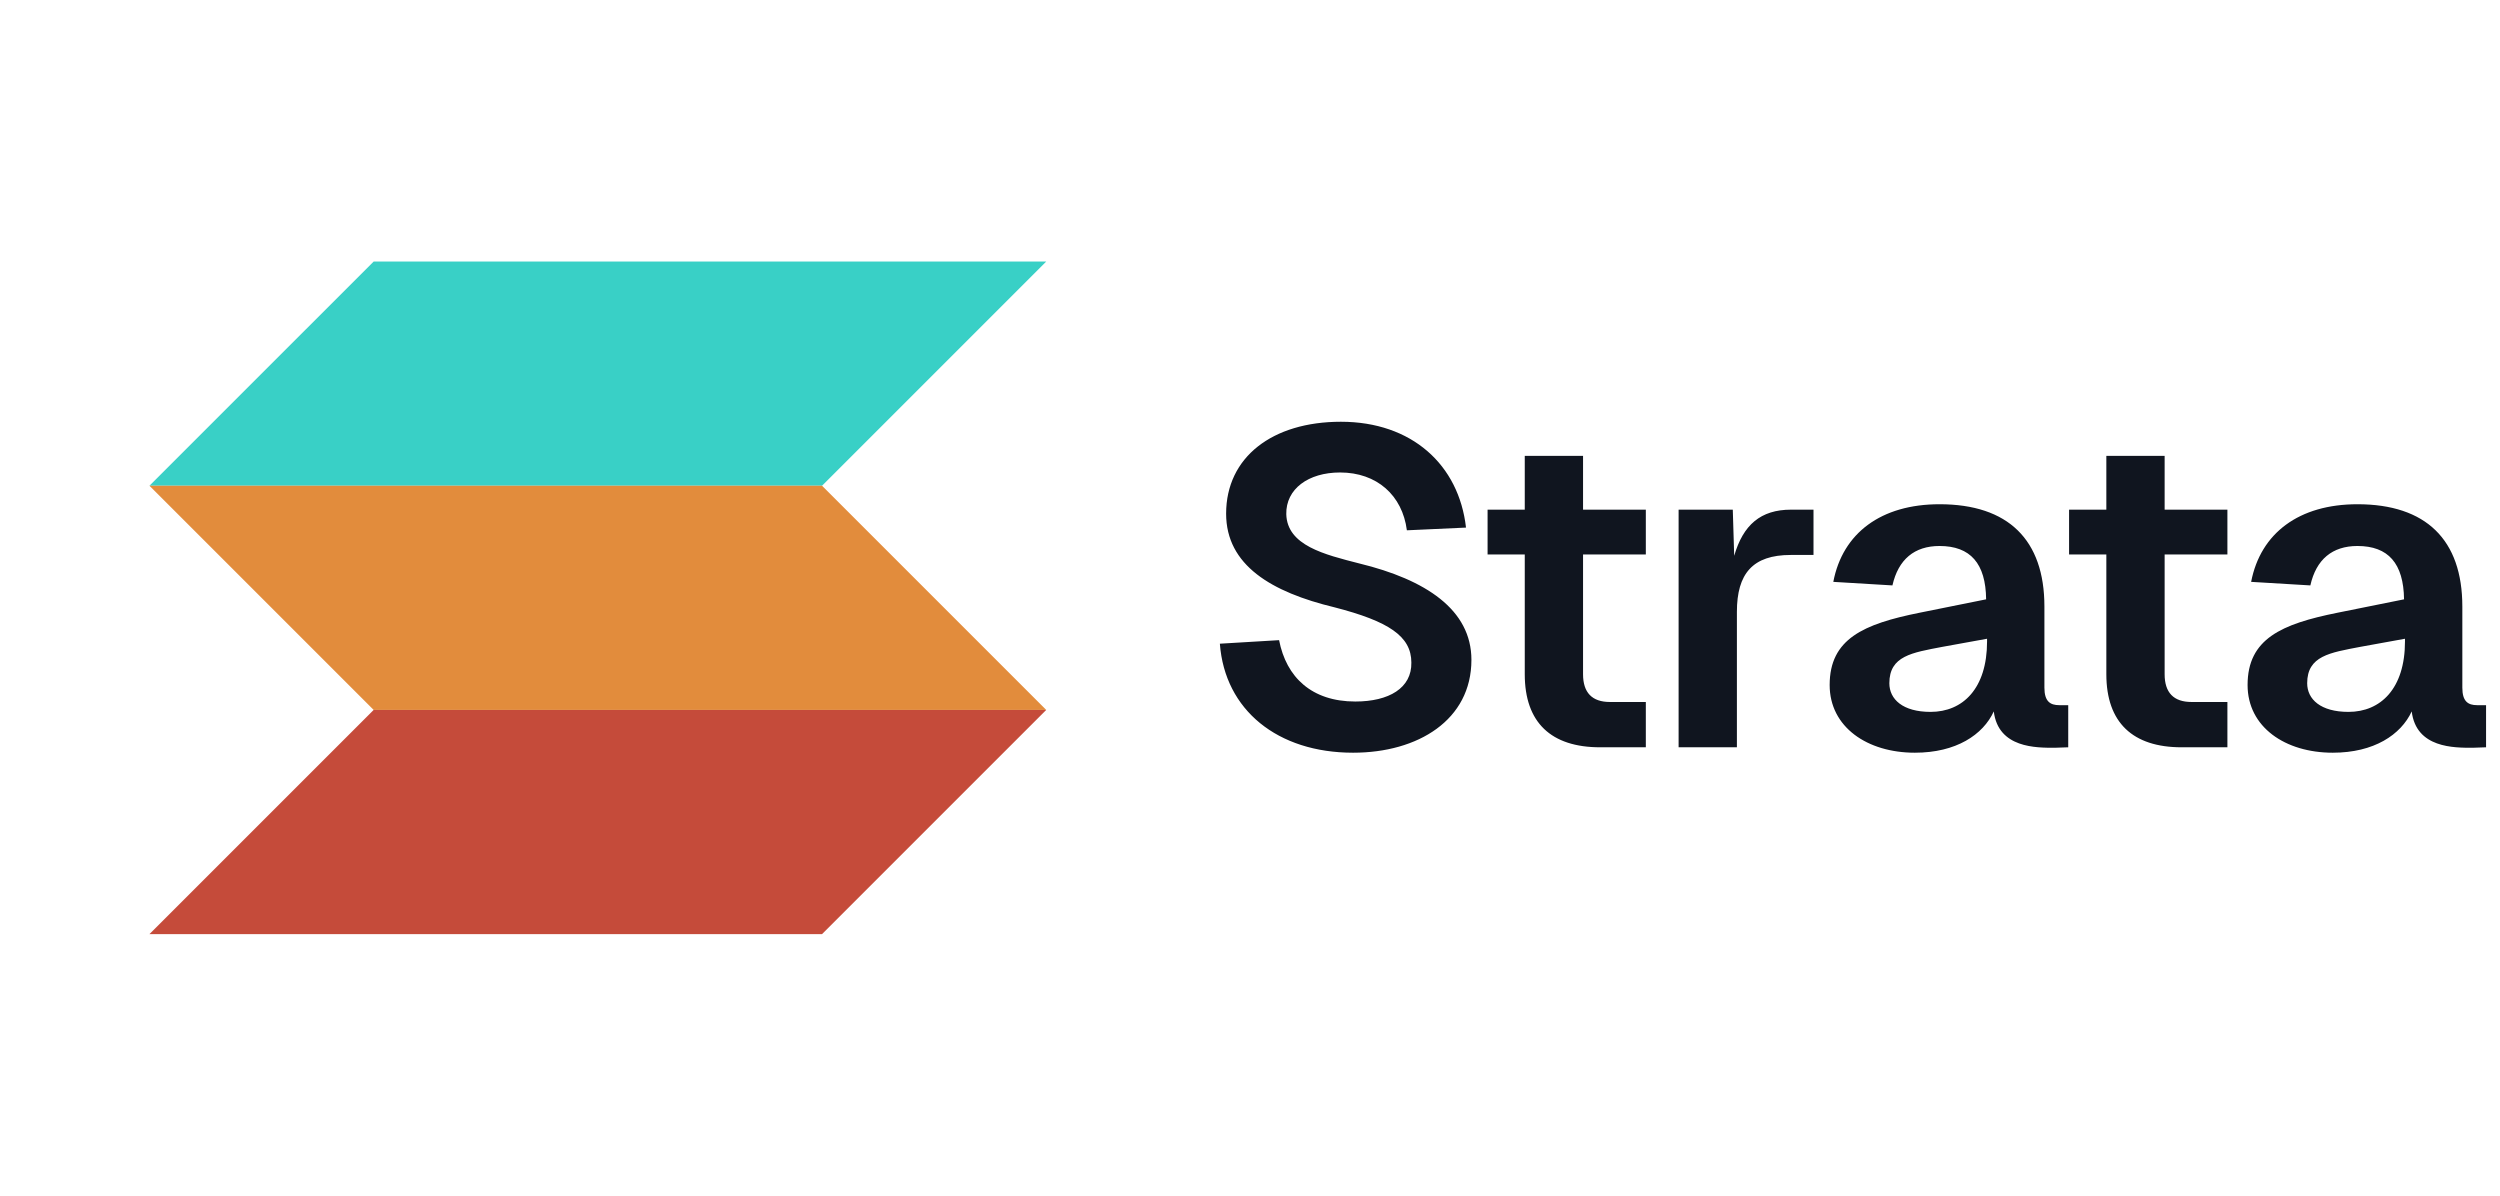
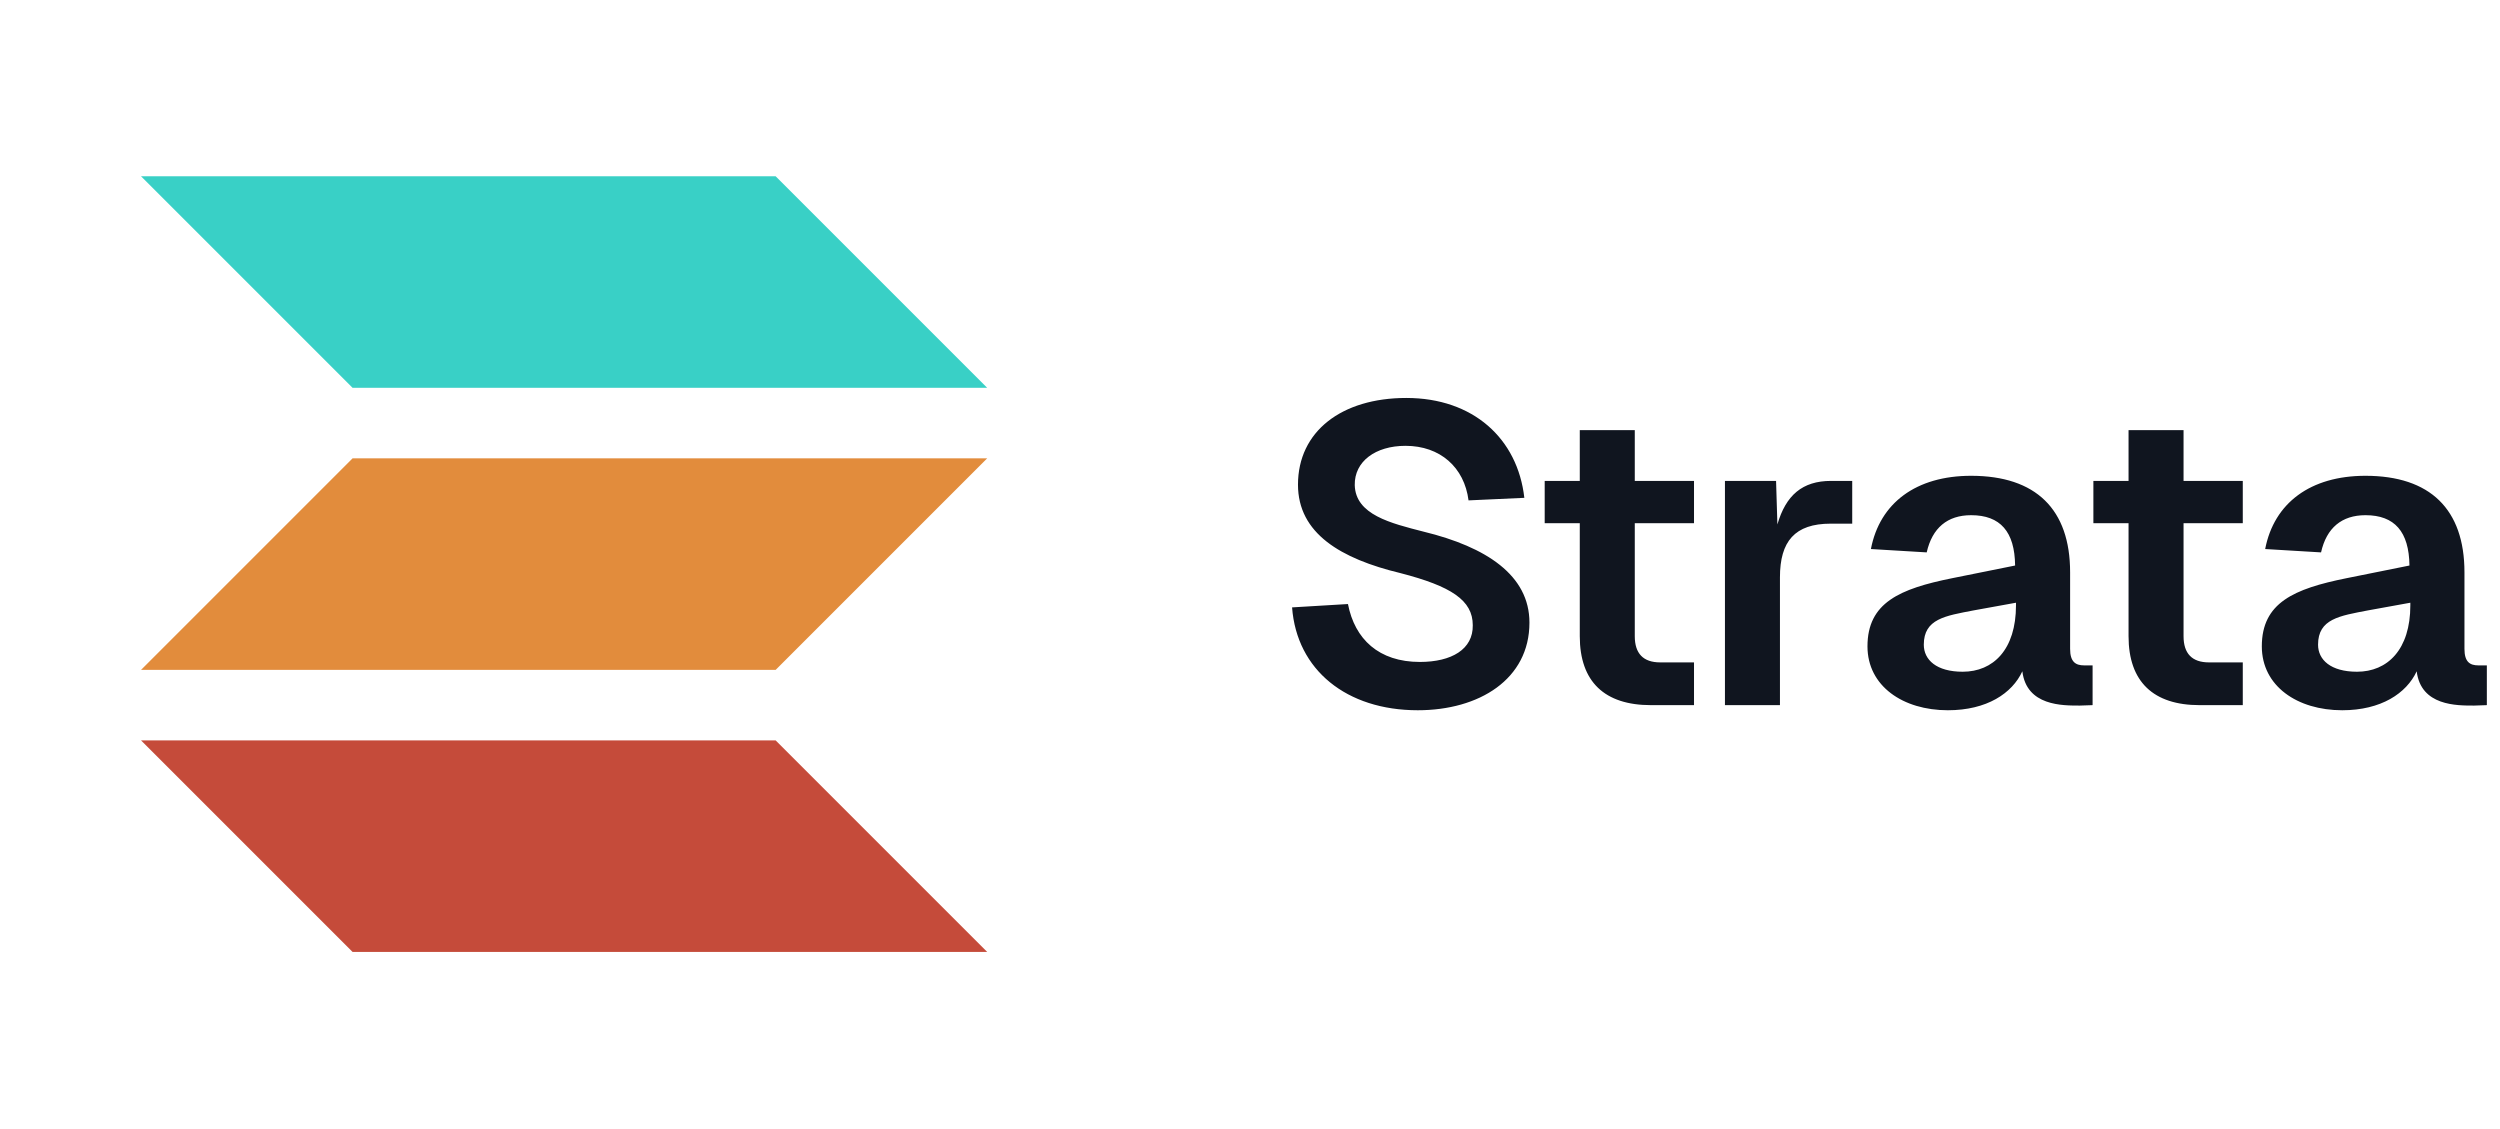
- <svg xmlns="http://www.w3.org/2000/svg" viewBox="0 0 267.632 128">
-   <path d="M 40 28 H 112 L 88 52 H 16 Z" fill="#39D0C6" />
-   <path d="M 16 52 H 88 L 112 76 H 40 Z" fill="#E28C3C" />
-   <path d="M 40 76 H 112 L 88 100 H 16 Z" fill="#C54B3A" />
-   <g transform="translate(128, 80)">
+ <svg xmlns="http://www.w3.org/2000/svg" viewBox="0 0 283.632 128">
+   <path d="M 16 20 H 88 L 112 44 H 40 Z" fill="#39D0C6" />
+   <path d="M 40 52 H 112 L 88 76 H 16 Z" fill="#E28C3C" />
+   <path d="M 16 84 H 88 L 112 108 H 40 Z" fill="#C54B3A" />
+   <g transform="translate(144, 80)">
    <path d="M8.93-11.47L2.59-11.09C3.12-3.98 8.78 0.58 16.85 0.58C23.81 0.58 29.52-2.93 29.52-9.36C29.52-14.74 24.62-17.95 17.52-19.68C13.78-20.64 9.79-21.60 9.70-24.96C9.65-27.65 12.05-29.42 15.46-29.42C19.39-29.42 22.13-26.98 22.61-23.23L28.94-23.52C28.18-30.24 23.14-34.85 15.55-34.85C8.21-34.85 3.26-31.06 3.26-25.01C3.26-19.49 8.11-16.61 14.88-14.98C20.64-13.49 23.09-11.90 23.09-9.07C23.14-6.34 20.69-4.90 17.09-4.90C12.43-4.90 9.70-7.49 8.93-11.47M35.23-31.20L35.23-25.44L31.25-25.44L31.25-20.64L35.23-20.64L35.23-7.82C35.23-2.64 38.06 0 43.30 0L48.19 0L48.19-4.85L44.35-4.85C42.43-4.85 41.47-5.86 41.47-7.82L41.47-20.64L48.19-20.64L48.19-25.44L41.47-25.44L41.47-31.20M51.70-25.44L51.70 0L57.94 0L57.94-14.50C57.94-18.58 59.62-20.59 63.70-20.59L66.14-20.59L66.14-25.44L63.74-25.44C60.48-25.44 58.61-23.81 57.65-20.50L57.50-25.44M68.26-17.71L74.59-17.33C75.22-20.11 76.94-21.55 79.63-21.55C82.94-21.55 84.58-19.68 84.62-15.84L77.47-14.40C71.52-13.20 67.87-11.62 67.87-6.67C67.87-2.16 71.90 0.58 76.99 0.58C81.41 0.58 84.29-1.34 85.44-3.84C85.92 0.10 90 0.05 91.97 0.05L93.41 0L93.41-4.51L92.45-4.51C91.49-4.51 90.86-4.90 90.86-6.38L90.86-15.07C90.86-22.22 86.98-26.02 79.63-26.02C73.39-26.02 69.26-22.94 68.26-17.71M74.26-6.86C74.26-9.79 76.70-10.13 79.92-10.75L84.72-11.62L84.72-11.33C84.72-6.29 82.13-3.79 78.67-3.79C75.70-3.79 74.26-5.14 74.26-6.86M97.49-31.20L97.49-25.44L93.50-25.44L93.50-20.64L97.49-20.64L97.49-7.82C97.49-2.64 100.32 0 105.55 0L110.45 0L110.45-4.85L106.61-4.85C104.69-4.85 103.73-5.86 103.73-7.82L103.73-20.64L110.45-20.64L110.45-25.44L103.73-25.44L103.73-31.20M112.99-17.71L119.33-17.33C119.95-20.11 121.68-21.55 124.37-21.55C127.68-21.55 129.31-19.68 129.36-15.84L122.21-14.40C116.26-13.20 112.61-11.62 112.61-6.67C112.61-2.16 116.64 0.58 121.73 0.58C126.14 0.58 129.02-1.34 130.18-3.84C130.66 0.10 134.74 0.05 136.70 0.05L138.14 0L138.14-4.51L137.18-4.51C136.22-4.51 135.60-4.90 135.60-6.38L135.60-15.07C135.60-22.22 131.71-26.02 124.37-26.02C118.13-26.02 114-22.94 112.99-17.71M118.99-6.86C118.99-9.79 121.44-10.13 124.66-10.75L129.46-11.62L129.46-11.33C129.46-6.29 126.86-3.79 123.41-3.79C120.43-3.79 118.99-5.14 118.99-6.86" fill="#10151F" />
  </g>
</svg>
